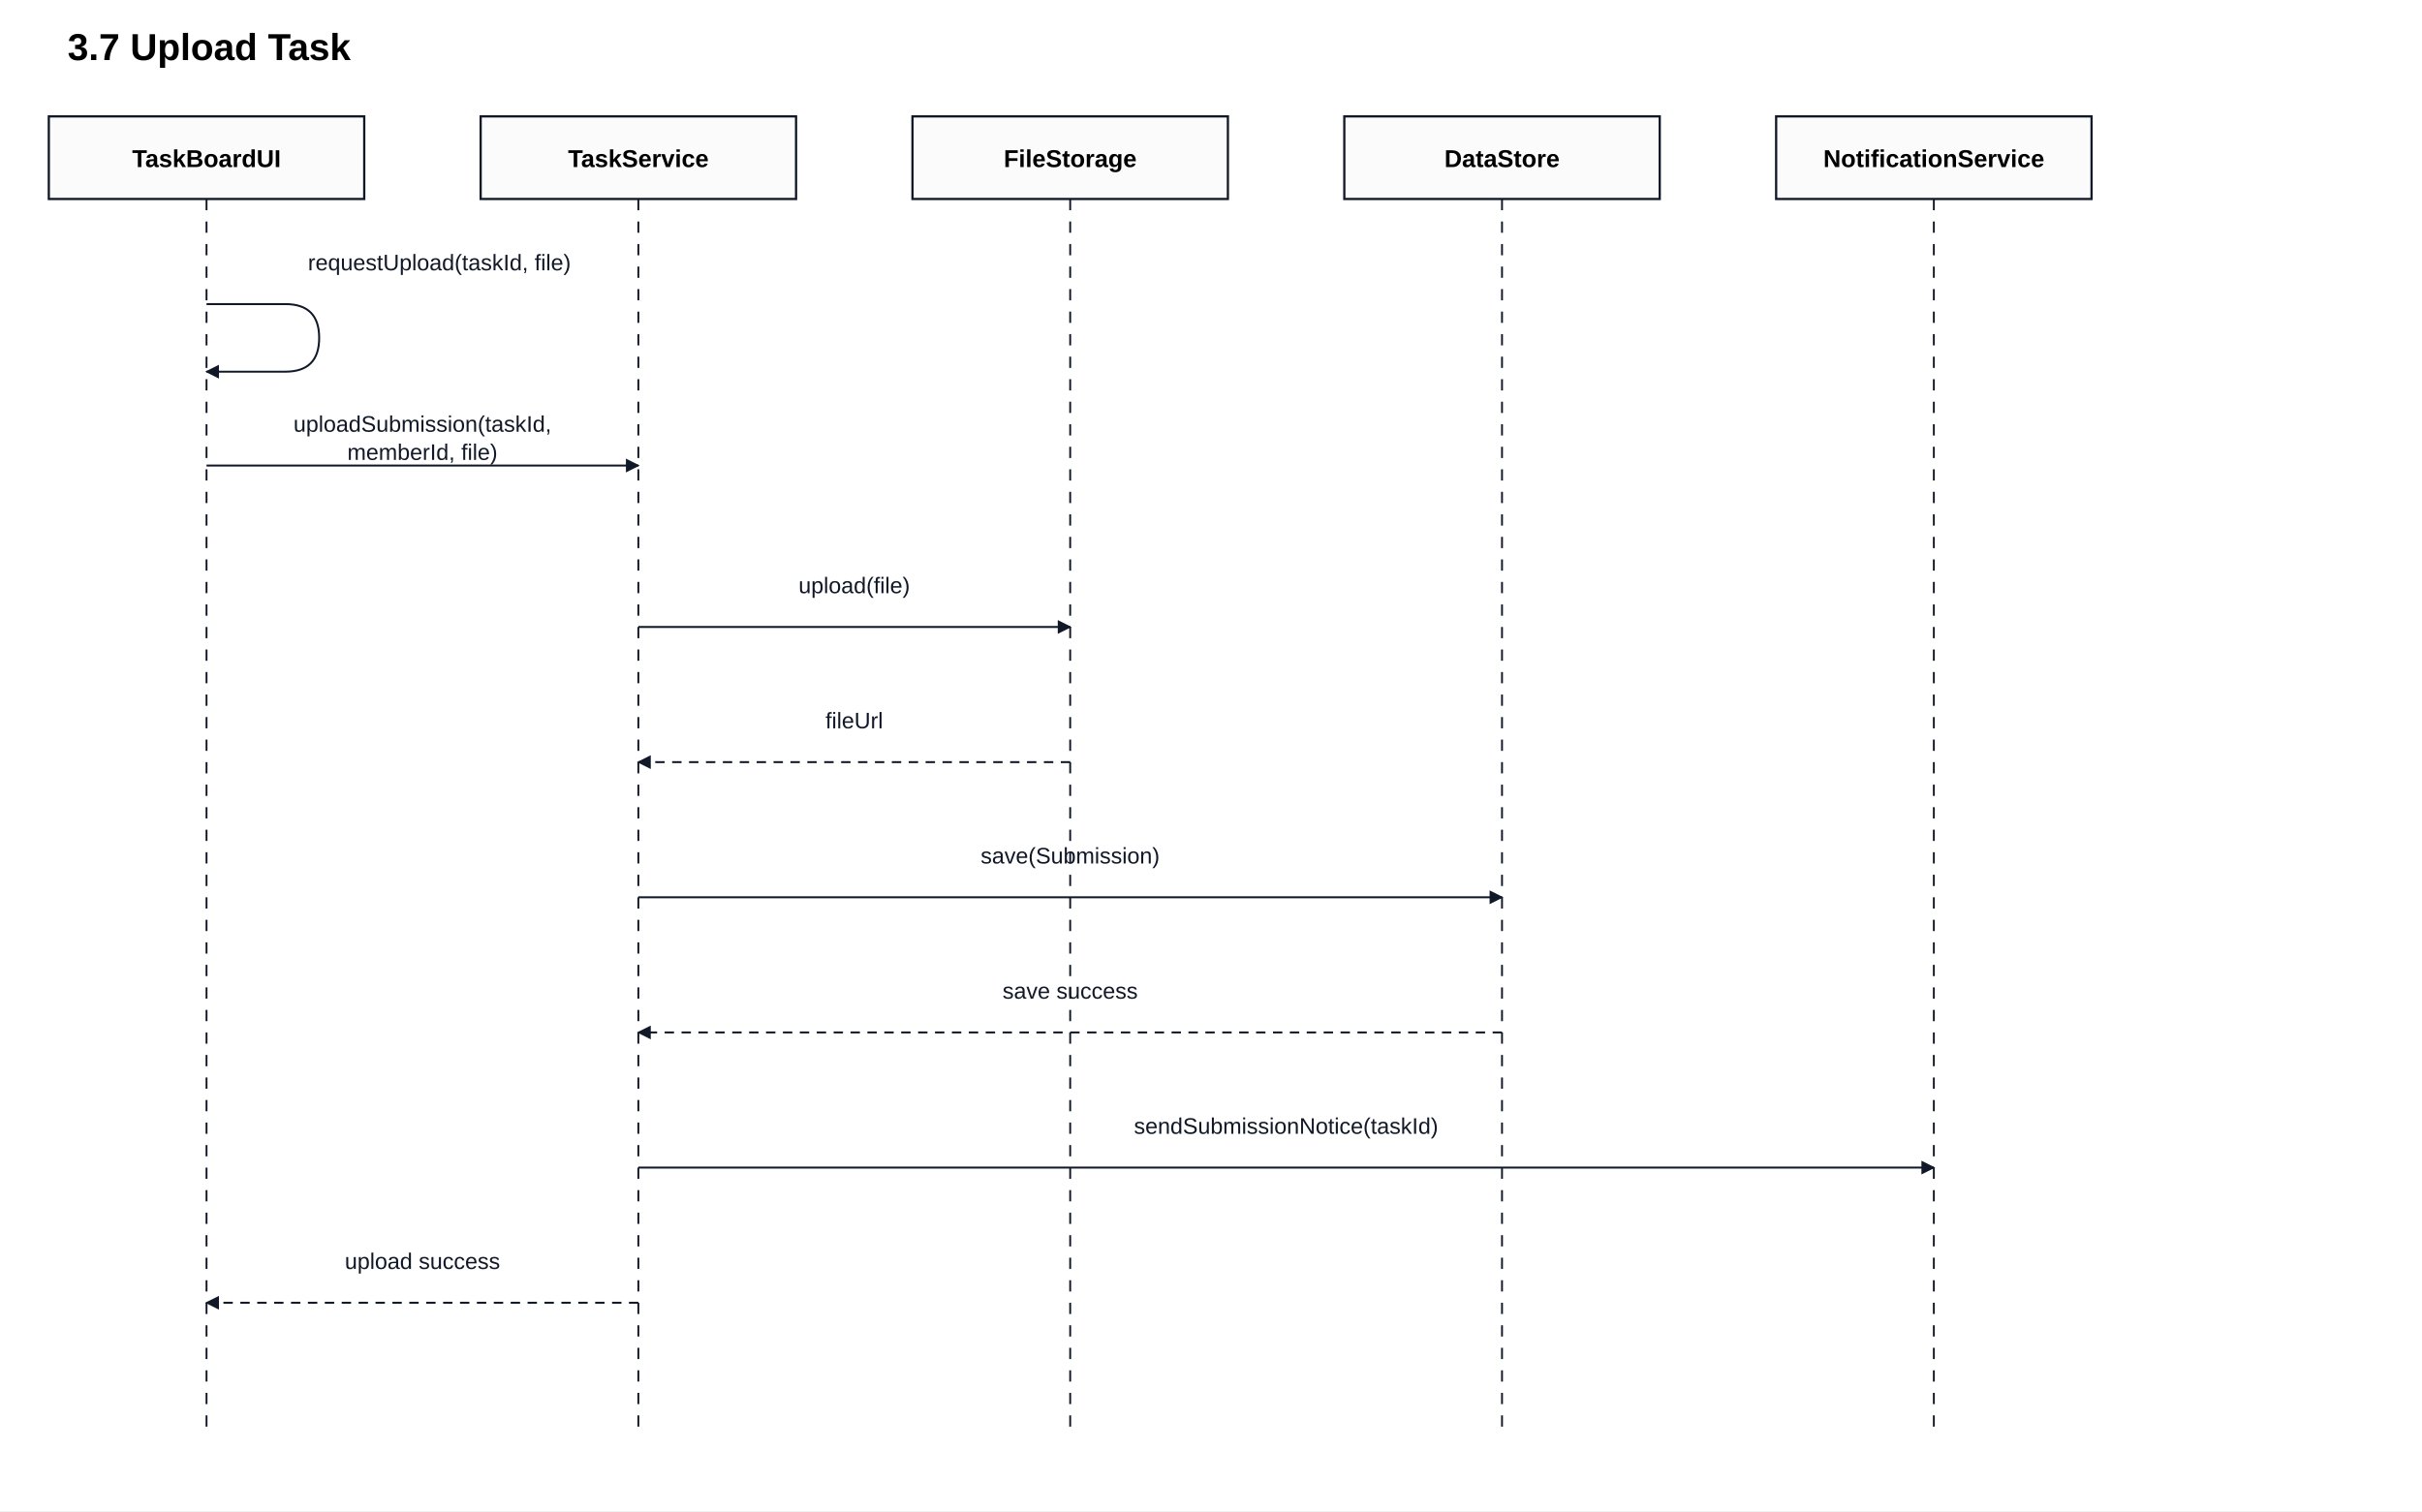
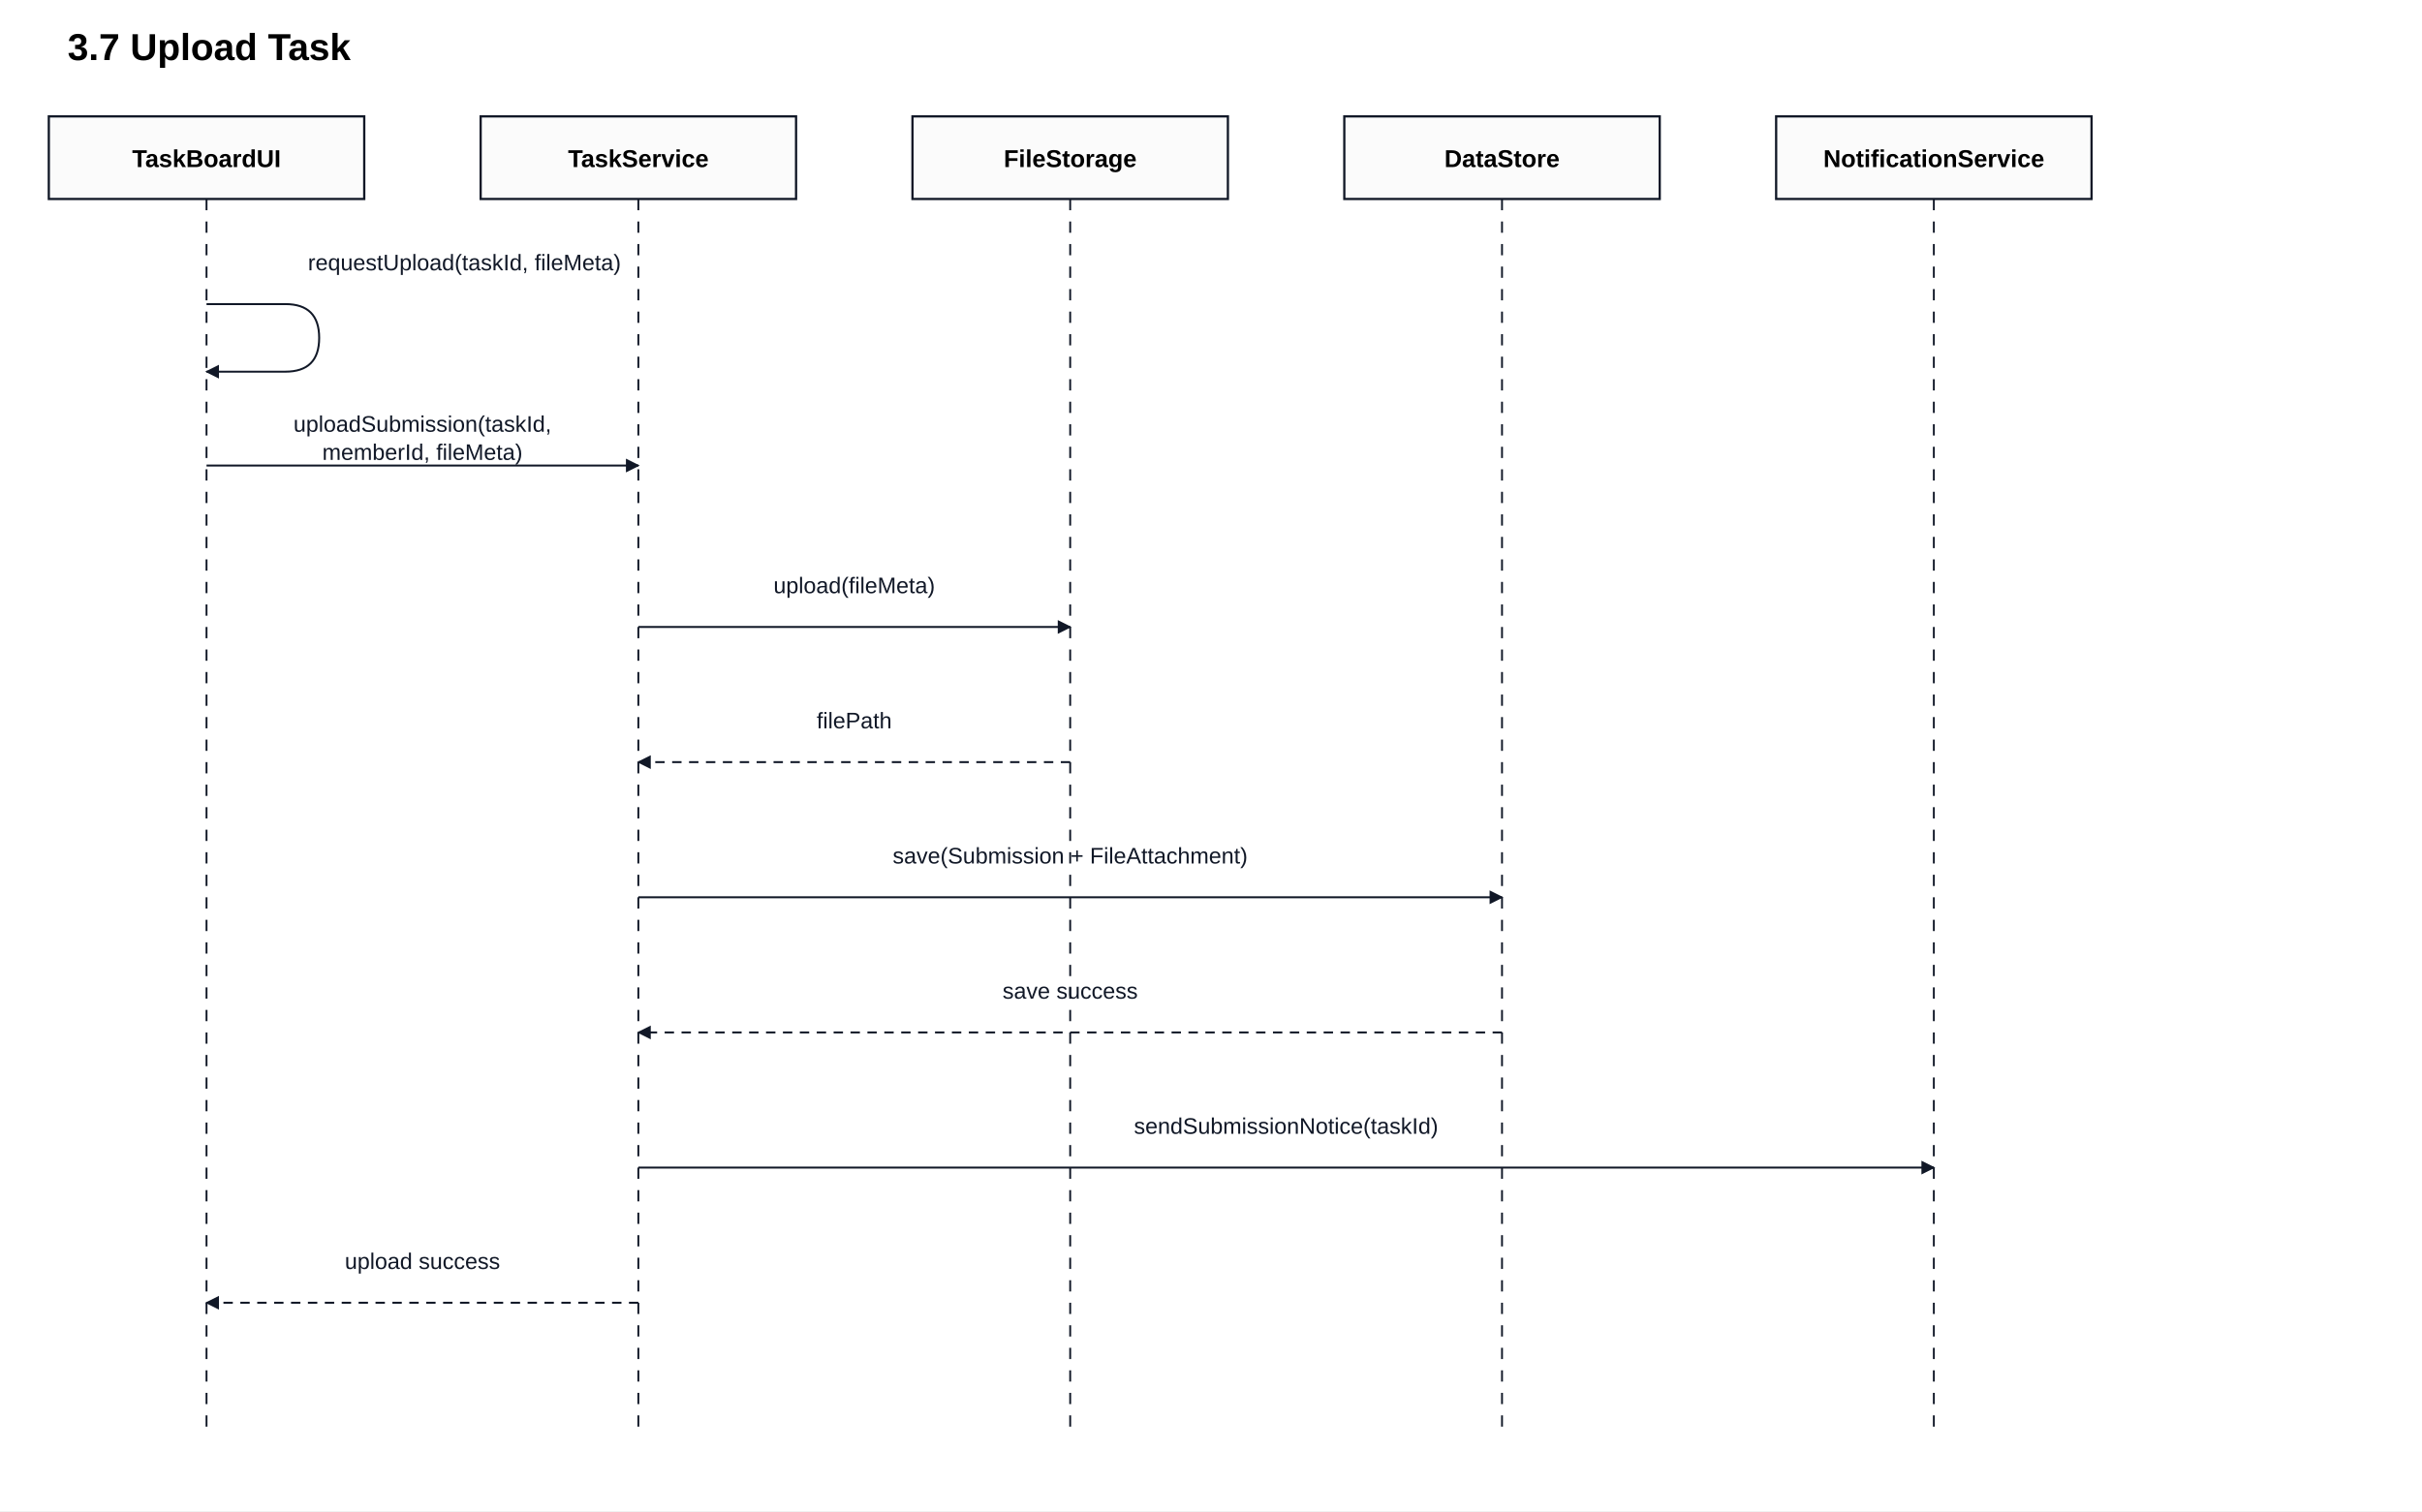
<svg xmlns="http://www.w3.org/2000/svg" width="1290" height="805" viewBox="0 0 1290 805">
  <defs>
    <marker id="arrow" viewBox="0 0 10 10" refX="9" refY="5" markerWidth="7" markerHeight="7" orient="auto">
      <path d="M0 0 L10 5 L0 10 z" fill="#111827" />
    </marker>
    <marker id="hollowArrow" viewBox="0 0 10 10" refX="9" refY="5" markerWidth="7" markerHeight="7" orient="auto">
      <path d="M0 0 L10 5 L0 10 z" fill="#fbfbfb" stroke="#111827" />
    </marker>
    <marker id="diamond" viewBox="0 0 16 10" refX="1" refY="5" markerWidth="11" markerHeight="9" orient="auto">
      <path d="M1 5 L8 1 L15 5 L8 9 z" fill="#111827" stroke="#111827" />
    </marker>
  </defs>
  <rect width="100%" height="100%" fill="#ffffff" />
  <text x="36" y="32" font-family="Arial, sans-serif" font-size="20" font-weight="700">3.7 Upload Task</text>
  <rect x="26" y="62" width="168" height="44" fill="#fbfbfb" stroke="#111827" stroke-width="1.2" />
  <text x="110" y="89" text-anchor="middle" font-family="Arial, sans-serif" font-size="13" font-weight="700">TaskBoardUI</text>
  <line x1="110" y1="106" x2="110" y2="765" stroke="#111827" stroke-width="1" stroke-dasharray="6 6" />
  <rect x="256" y="62" width="168" height="44" fill="#fbfbfb" stroke="#111827" stroke-width="1.2" />
  <text x="340" y="89" text-anchor="middle" font-family="Arial, sans-serif" font-size="13" font-weight="700">TaskService</text>
  <line x1="340" y1="106" x2="340" y2="765" stroke="#111827" stroke-width="1" stroke-dasharray="6 6" />
  <rect x="486" y="62" width="168" height="44" fill="#fbfbfb" stroke="#111827" stroke-width="1.2" />
  <text x="570" y="89" text-anchor="middle" font-family="Arial, sans-serif" font-size="13" font-weight="700">FileStorage</text>
  <line x1="570" y1="106" x2="570" y2="765" stroke="#111827" stroke-width="1" stroke-dasharray="6 6" />
  <rect x="716" y="62" width="168" height="44" fill="#fbfbfb" stroke="#111827" stroke-width="1.2" />
  <text x="800" y="89" text-anchor="middle" font-family="Arial, sans-serif" font-size="13" font-weight="700">DataStore</text>
  <line x1="800" y1="106" x2="800" y2="765" stroke="#111827" stroke-width="1" stroke-dasharray="6 6" />
  <rect x="946" y="62" width="168" height="44" fill="#fbfbfb" stroke="#111827" stroke-width="1.2" />
  <text x="1030" y="89" text-anchor="middle" font-family="Arial, sans-serif" font-size="13" font-weight="700">NotificationService</text>
  <line x1="1030" y1="106" x2="1030" y2="765" stroke="#111827" stroke-width="1" stroke-dasharray="6 6" />
  <path d="M110 162 h42 q18 0 18 18 q0 18 -18 18 h-42" fill="none" stroke="#111827" stroke-width="1.05" marker-end="url(#arrow)" />
-   <text x="164" y="144" text-anchor="start" font-family="Arial, sans-serif" font-size="12" font-weight="400" fill="#111827">requestUpload(taskId, file)</text>
+   <text x="164" y="144" text-anchor="start" font-family="Arial, sans-serif" font-size="12" font-weight="400" fill="#111827">requestUpload(taskId, fileMeta)</text>
  <line x1="110" y1="248" x2="340" y2="248" stroke="#111827" stroke-width="1.05" marker-end="url(#arrow)" />
  <text x="225" y="230" text-anchor="middle" font-family="Arial, sans-serif" font-size="12" font-weight="400" fill="#111827">uploadSubmission(taskId,</text>
-   <text x="225" y="245" text-anchor="middle" font-family="Arial, sans-serif" font-size="12" font-weight="400" fill="#111827">memberId, file)</text>
+   <text x="225" y="245" text-anchor="middle" font-family="Arial, sans-serif" font-size="12" font-weight="400" fill="#111827">memberId, fileMeta)</text>
  <line x1="340" y1="334" x2="570" y2="334" stroke="#111827" stroke-width="1.05" marker-end="url(#arrow)" />
-   <text x="455" y="316" text-anchor="middle" font-family="Arial, sans-serif" font-size="12" font-weight="400" fill="#111827">upload(file)</text>
+   <text x="455" y="316" text-anchor="middle" font-family="Arial, sans-serif" font-size="12" font-weight="400" fill="#111827">upload(fileMeta)</text>
  <line x1="570" y1="406" x2="340" y2="406" stroke="#111827" stroke-width="1.05" marker-end="url(#arrow)" stroke-dasharray="5 4" />
-   <text x="455" y="388" text-anchor="middle" font-family="Arial, sans-serif" font-size="12" font-weight="400" fill="#111827">fileUrl</text>
+   <text x="455" y="388" text-anchor="middle" font-family="Arial, sans-serif" font-size="12" font-weight="400" fill="#111827">filePath</text>
  <line x1="340" y1="478" x2="800" y2="478" stroke="#111827" stroke-width="1.05" marker-end="url(#arrow)" />
-   <text x="570" y="460" text-anchor="middle" font-family="Arial, sans-serif" font-size="12" font-weight="400" fill="#111827">save(Submission)</text>
+   <text x="570" y="460" text-anchor="middle" font-family="Arial, sans-serif" font-size="12" font-weight="400" fill="#111827">save(Submission + FileAttachment)</text>
  <line x1="800" y1="550" x2="340" y2="550" stroke="#111827" stroke-width="1.05" marker-end="url(#arrow)" stroke-dasharray="5 4" />
  <text x="570" y="532" text-anchor="middle" font-family="Arial, sans-serif" font-size="12" font-weight="400" fill="#111827">save success</text>
  <line x1="340" y1="622" x2="1030" y2="622" stroke="#111827" stroke-width="1.05" marker-end="url(#arrow)" />
  <text x="685" y="604" text-anchor="middle" font-family="Arial, sans-serif" font-size="12" font-weight="400" fill="#111827">sendSubmissionNotice(taskId)</text>
  <line x1="340" y1="694" x2="110" y2="694" stroke="#111827" stroke-width="1.05" marker-end="url(#arrow)" stroke-dasharray="5 4" />
  <text x="225" y="676" text-anchor="middle" font-family="Arial, sans-serif" font-size="12" font-weight="400" fill="#111827">upload success</text>
</svg>
